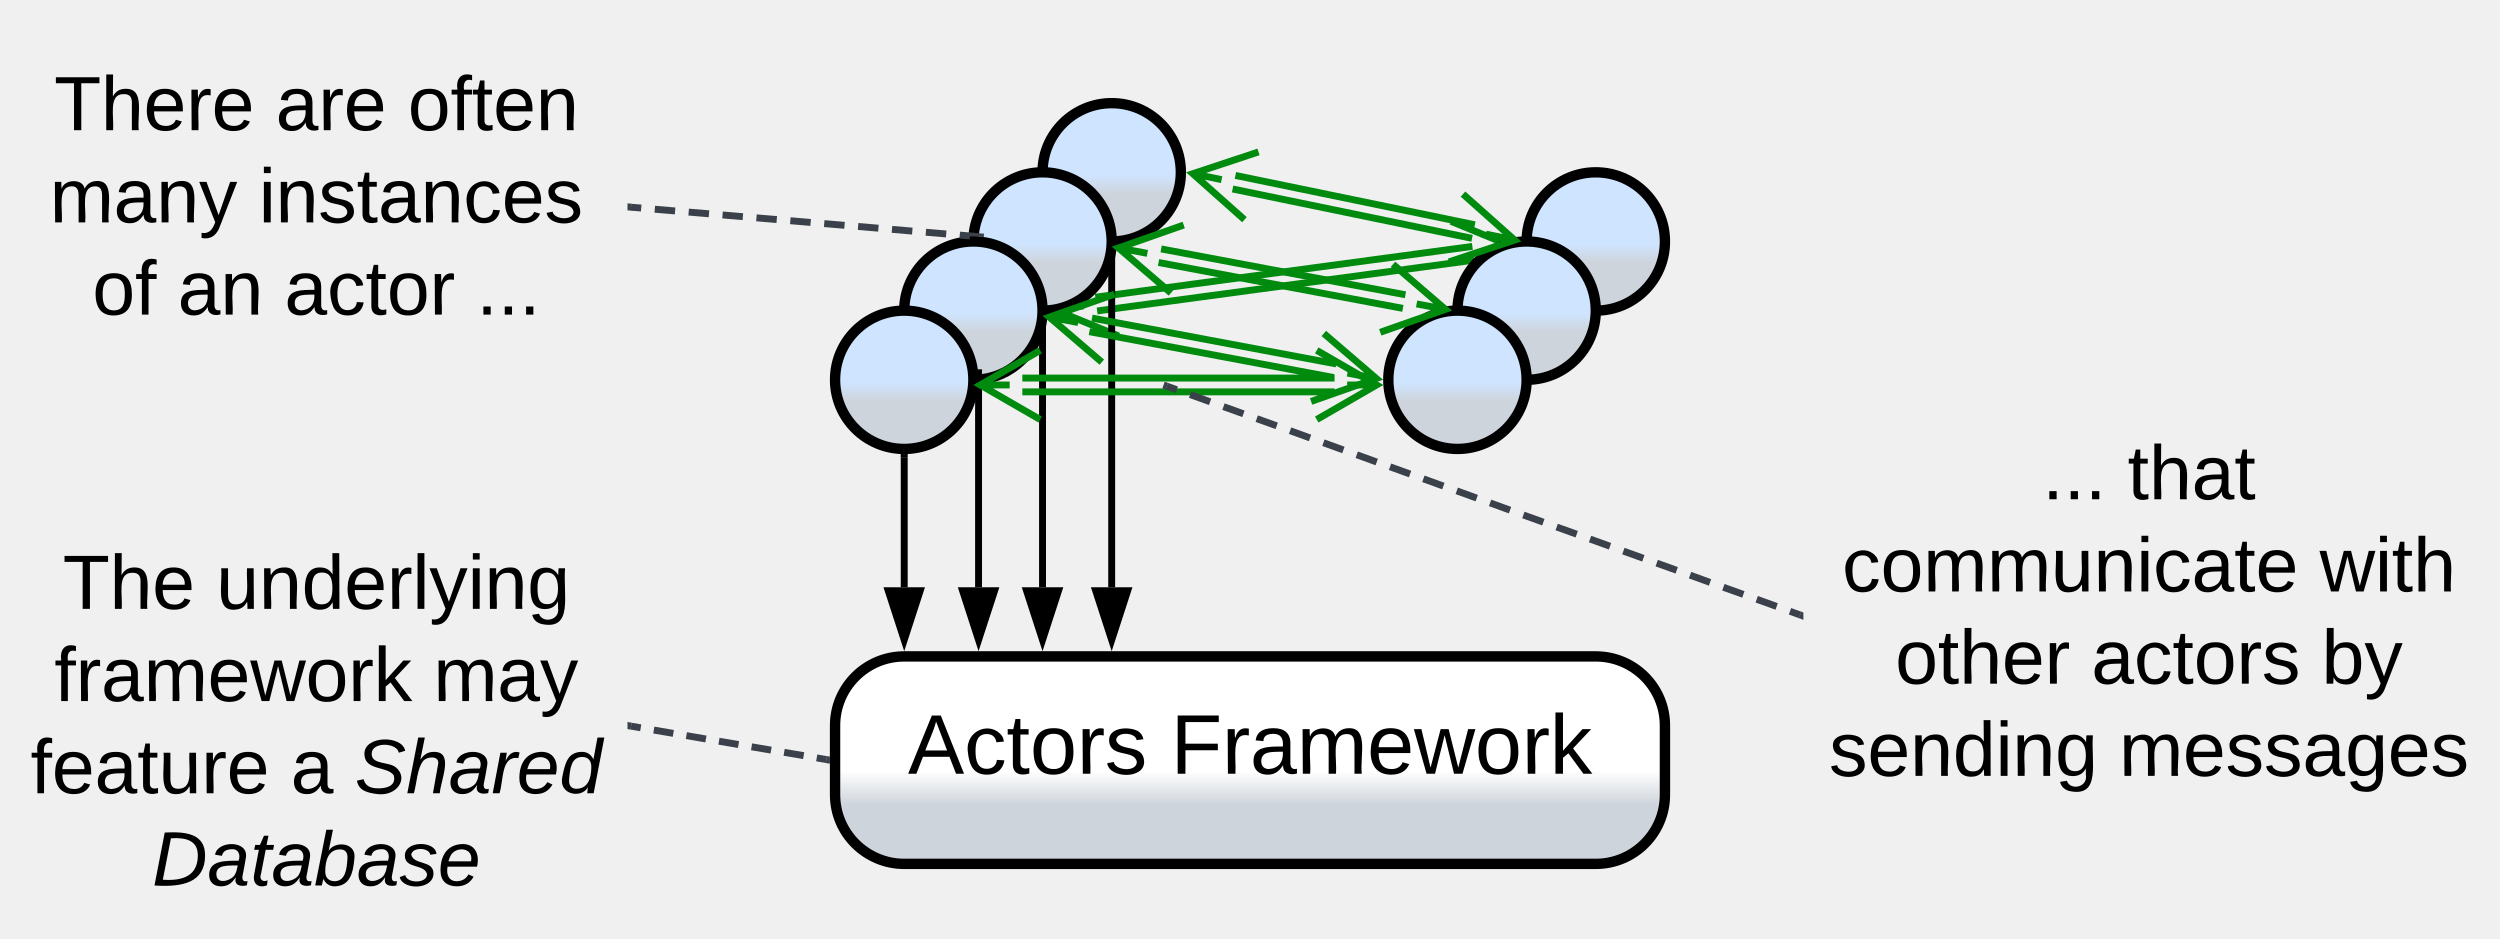
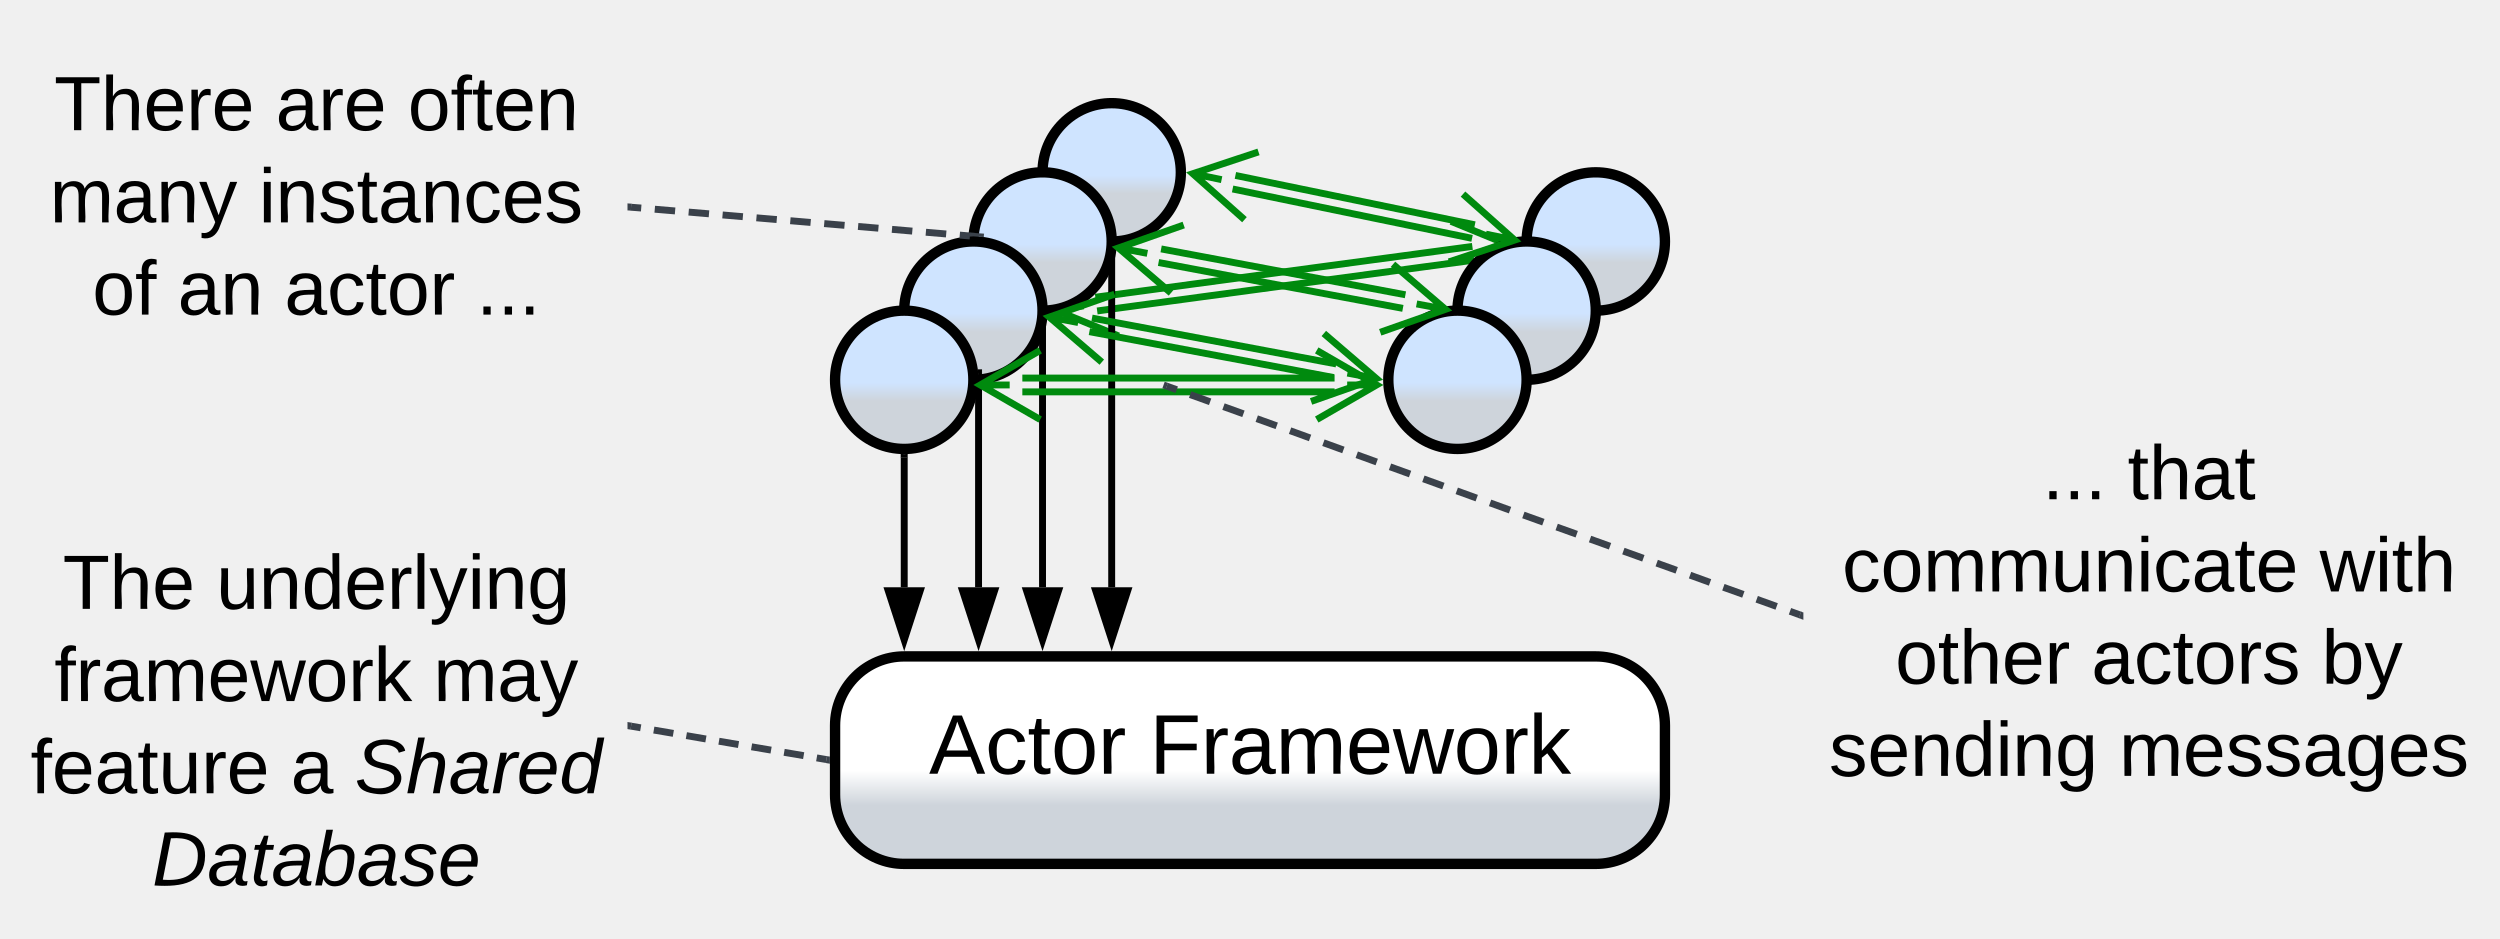
<svg xmlns="http://www.w3.org/2000/svg" xmlns:ns1="lucid" xmlns:xlink="http://www.w3.org/1999/xlink" width="723" height="271.33">
  <g transform="translate(-198.5 -690.1667)" ns1:page-tab-id="0_0">
    <path d="M515.27 776.13l109.04-14.7M515.8 780.1l109.05-14.72M522 787.33l-18.5-7.6 15.82-12.22m-15.83 12.23l8.4-1.13M618.13 754.18l18.5 7.6L620.8 774m15.83-12.23l-8.42 1.14" stroke="#008a0e" stroke-width="2" fill="none" />
    <path d="M640 760a20 20 0 0 1 20-20 20 20 0 0 1 20 20 20 20 0 0 1-20 20 20 20 0 0 1-20-20z" stroke="#000" stroke-width="3" fill="url(#a)" />
    <path d="M620 780a20 20 0 0 1 20-20 20 20 0 0 1 20 20 20 20 0 0 1-20 20 20 20 0 0 1-20-20z" stroke="#000" stroke-width="3" fill="url(#b)" />
    <path d="M500 740a20 20 0 0 1 20-20 20 20 0 0 1 20 20 20 20 0 0 1-20 20 20 20 0 0 1-20-20z" stroke="#000" stroke-width="3" fill="url(#c)" />
    <path d="M480 760a20 20 0 0 1 20-20 20 20 0 0 1 20 20 20 20 0 0 1-20 20 20 20 0 0 1-20-20z" stroke="#000" stroke-width="3" fill="url(#d)" />
    <path d="M460 780a20 20 0 0 1 20-20 20 20 0 0 1 20 20 20 20 0 0 1-20 20 20 20 0 0 1-20-20z" stroke="#000" stroke-width="3" fill="url(#e)" />
    <path d="M440 900a20 20 0 0 1 20-20h200a20 20 0 0 1 20 20v20a20 20 0 0 1-20 20H460a20 20 0 0 1-20-20z" stroke="#000" stroke-width="3" fill="url(#f)" />
-     <use xlink:href="#g" transform="matrix(1,0,0,1,445,885) translate(16.0679 28.93056)" />
-     <use xlink:href="#h" transform="matrix(1,0,0,1,445,885) translate(92.04938 28.93056)" />
+     <use xlink:href="#g" transform="matrix(1,0,0,1,445,885) translate(22.17901 28.93056)" />
+     <use xlink:href="#h" transform="matrix(1,0,0,1,445,885) translate(85.93827 28.93056)" />
    <path d="M555.78 740.9l69.25 14.28M554.97 744.82l69.25 14.28M558.4 753.7l-14.94-13.3 19-6.3m-19 6.3l8.33 1.72M621.6 746.3l14.94 13.3-19 6.3m19-6.3l-8.33-1.72" stroke="#008a0e" stroke-width="2" fill="none" />
    <path d="M440 800a20 20 0 0 1 20-20 20 20 0 0 1 20 20 20 20 0 0 1-20 20 20 20 0 0 1-20-20z" stroke="#000" stroke-width="3" fill="url(#i)" />
    <path d="M460 860v-37.5" stroke="#000" stroke-width="2" fill="none" />
    <path d="M460 875.26L455.37 861h9.26z" stroke="#000" stroke-width="2" />
    <path d="M460.98 822.53h-1.96v-1.1l.98.08.98-.07z" stroke="#000" stroke-width=".05" />
    <path d="M200 697.67a6 6 0 0 1 6-6h168a6 6 0 0 1 6 6v104.66a6 6 0 0 1-6 6H206a6 6 0 0 1-6-6z" stroke="#000" stroke-opacity="0" stroke-width="3" fill="#fff" fill-opacity="0" />
    <use xlink:href="#j" transform="matrix(1,0,0,1,205,696.6667) translate(9.166667 31.15278)" />
    <use xlink:href="#k" transform="matrix(1,0,0,1,205,696.6667) translate(73.24074 31.15278)" />
    <use xlink:href="#l" transform="matrix(1,0,0,1,205,696.6667) translate(111.4506 31.15278)" />
    <use xlink:href="#m" transform="matrix(1,0,0,1,205,696.6667) translate(7.901235 57.81944)" />
    <use xlink:href="#n" transform="matrix(1,0,0,1,205,696.6667) translate(68.33333 57.81944)" />
    <use xlink:href="#o" transform="matrix(1,0,0,1,205,696.6667) translate(20.21605 84.48611)" />
    <use xlink:href="#p" transform="matrix(1,0,0,1,205,696.6667) translate(44.90741 84.48611)" />
    <use xlink:href="#q" transform="matrix(1,0,0,1,205,696.6667) translate(75.7716 84.48611)" />
    <use xlink:href="#r" transform="matrix(1,0,0,1,205,696.6667) translate(131.2654 84.48611)" />
    <path d="M481.5 860v-59" stroke="#000" stroke-width="2" fill="none" />
    <path d="M481.5 875.26L476.87 861h9.27z" stroke="#000" stroke-width="2" />
    <path d="M482.48 797v4.03h-1.06l.08-1.03-.23-3z" stroke="#000" stroke-width=".05" />
    <path d="M500 860v-77.5" stroke="#000" stroke-width="2" fill="none" />
    <path d="M500 875.26L495.37 861h9.26z" stroke="#000" stroke-width="2" />
    <path d="M500 781.5l.98-.07v1.1h-1.96v-1.1z" stroke="#000" stroke-width=".05" />
    <path d="M520 860v-97.5" stroke="#000" stroke-width="2" fill="none" />
    <path d="M520 875.26L515.37 861h9.26z" stroke="#000" stroke-width="2" />
    <path d="M520 761.5l.98-.07v1.1H519v-1.1z" stroke="#000" stroke-width=".05" />
    <path d="M600 800a20 20 0 0 1 20-20 20 20 0 0 1 20 20 20 20 0 0 1-20 20 20 20 0 0 1-20-20z" stroke="#000" stroke-width="3" fill="url(#s)" />
    <path d="M514.3 782.15l70.65 13.27M513.55 786.08l70.66 13.27M517.14 794.9l-15.17-13.03 18.86-6.63m-18.86 6.63l8.35 1.57M581.35 786.6l15.18 13.03-18.87 6.63m18.87-6.63l-8.35-1.57M494.16 799.5h90.3M494.16 803.5h90.3M499.32 811.5l-17.32-10 17.32-10m-17.32 10h8.5" stroke="#008a0e" stroke-width="2" fill="none" />
    <path d="M579.3 791.5l17.3 10-17.3 10m17.3-10h-8.5M534.3 762.15l70.65 13.27M533.55 766.08l70.66 13.27M537.14 774.9l-15.17-13.03 18.86-6.63m-18.86 6.63l8.35 1.57M601.35 766.6l15.18 13.03-18.87 6.63m18.87-6.63l-8.35-1.57" stroke="#008a0e" stroke-width="2" fill="none" />
    <path d="M200 846a6 6 0 0 1 6-6h168a6 6 0 0 1 6 6v108a6 6 0 0 1-6 6H206a6 6 0 0 1-6-6z" stroke="#000" stroke-opacity="0" stroke-width="3" fill="#fff" fill-opacity="0" />
    <use xlink:href="#t" transform="matrix(1,0,0,1,205,845) translate(11.66667 21.24653)" />
    <use xlink:href="#u" transform="matrix(1,0,0,1,205,845) translate(56.04938 21.24653)" />
    <use xlink:href="#v" transform="matrix(1,0,0,1,205,845) translate(9.228395 47.91319)" />
    <use xlink:href="#w" transform="matrix(1,0,0,1,205,845) translate(118.858 47.91319)" />
    <use xlink:href="#x" transform="matrix(1,0,0,1,205,845) translate(2.345679 74.57986)" />
    <use xlink:href="#y" transform="matrix(1,0,0,1,205,845) translate(77.59259 74.57986)" />
    <use xlink:href="#z" transform="matrix(1,0,0,1,205,845) translate(96.11111 74.57986)" />
    <use xlink:href="#A" transform="matrix(1,0,0,1,205,845) translate(37.5 101.2465)" />
    <path d="M720 814.33a6 6 0 0 1 6-6h188a6 6 0 0 1 6 6v108a6 6 0 0 1-6 6H726a6 6 0 0 1-6-6z" stroke="#000" stroke-opacity="0" stroke-width="3" fill="#fff" fill-opacity="0" />
    <g>
      <use xlink:href="#B" transform="matrix(1,0,0,1,725,813.3333) translate(64.1358 21.21528)" />
      <use xlink:href="#C" transform="matrix(1,0,0,1,725,813.3333) translate(88.82716 21.21528)" />
      <use xlink:href="#D" transform="matrix(1,0,0,1,725,813.3333) translate(6.265432 47.88194)" />
      <use xlink:href="#E" transform="matrix(1,0,0,1,725,813.3333) translate(144.3519 47.88194)" />
      <use xlink:href="#F" transform="matrix(1,0,0,1,725,813.3333) translate(21.60494 74.54861)" />
      <use xlink:href="#G" transform="matrix(1,0,0,1,725,813.3333) translate(78.33333 74.54861)" />
      <use xlink:href="#H" transform="matrix(1,0,0,1,725,813.3333) translate(144.9383 74.54861)" />
      <use xlink:href="#I" transform="matrix(1,0,0,1,725,813.3333) translate(2.469136 101.2153)" />
      <use xlink:href="#J" transform="matrix(1,0,0,1,725,813.3333) translate(86.35802 101.2153)" />
    </g>
    <path d="M381 750.1l2.94.23m3.92.34l5.88.5m3.92.33l5.88.5m3.92.33l5.88.5m3.92.33l5.88.5m3.92.34l5.88.5m3.92.33l5.88.5m3.92.33l5.88.5m3.92.34l5.88.5m3.92.33l5.88.5m3.92.33l2.94.25" stroke="#3a414a" stroke-width="2" fill="none" />
    <path d="M381.1 749.1l-.16 1.96-.94-.08v-1.96zM483.07 757.78l-.08.95-3-.24-1.04.08.1-1.14z" stroke="#3a414a" stroke-width=".05" fill="#3a414a" />
    <path d="M381 900.17l2.8.48m3.78.65l5.65.96m3.77.65l5.65.97m3.77.65l5.66.96m3.77.65l5.65.96m3.77.64l5.65.96m3.77.65l2.8.48" stroke="#3a414a" stroke-width="2" fill="none" />
    <path d="M381.18 899.2l-.33 1.93-.85-.14v-2zM438.5 909v2l-1.18-.2.33-1.93z" stroke="#3a414a" stroke-width=".05" fill="#3a414a" />
    <path d="M719.06 868l-2.9-1.05m-3.85-1.4l-5.77-2.08m-3.86-1.4L696.9 860m-3.86-1.4l-5.78-2.1m-3.86-1.4l-5.78-2.08m-3.86-1.4l-5.78-2.08m-3.86-1.4l-5.78-2.08m-3.85-1.4l-5.8-2.08m-3.85-1.4l-5.78-2.08m-3.86-1.4l-5.77-2.1m-3.86-1.38l-5.78-2.1m-3.87-1.38l-5.78-2.1m-3.85-1.38l-5.8-2.1m-3.84-1.38l-5.78-2.1m-3.86-1.38l-5.78-2.1m-3.86-1.38l-5.78-2.1m-3.86-1.4l-5.78-2.08m-3.85-1.4l-5.77-2.08m-3.86-1.4l-5.78-2.08m-3.87-1.4l-2.9-1.04" stroke="#3a414a" stroke-width="2" fill="none" />
    <path d="M720 867.3v2.07l-1.3-.47.67-1.83z" stroke="#3a414a" stroke-width=".05" fill="#3a414a" />
    <path d="M535.97 801.85l-.97-.35" stroke="#3a414a" stroke-width="2" fill="none" />
    <defs>
      <linearGradient gradientUnits="userSpaceOnUse" id="a" x1="640" y1="740" x2="640" y2="780">
        <stop offset="52.14%" stop-color="#cfe4ff" />
        <stop offset="65.36%" stop-color="#ced4db" />
      </linearGradient>
      <linearGradient gradientUnits="userSpaceOnUse" id="b" x1="620" y1="760" x2="620" y2="800">
        <stop offset="52.14%" stop-color="#cfe4ff" />
        <stop offset="65.36%" stop-color="#ced4db" />
      </linearGradient>
      <linearGradient gradientUnits="userSpaceOnUse" id="c" x1="500" y1="720" x2="500" y2="760">
        <stop offset="52.14%" stop-color="#cfe4ff" />
        <stop offset="65.36%" stop-color="#ced4db" />
      </linearGradient>
      <linearGradient gradientUnits="userSpaceOnUse" id="d" x1="480" y1="740" x2="480" y2="780">
        <stop offset="52.14%" stop-color="#cfe4ff" />
        <stop offset="65.36%" stop-color="#ced4db" />
      </linearGradient>
      <linearGradient gradientUnits="userSpaceOnUse" id="e" x1="460" y1="760" x2="460" y2="800">
        <stop offset="52.14%" stop-color="#cfe4ff" />
        <stop offset="65.36%" stop-color="#ced4db" />
      </linearGradient>
      <linearGradient gradientUnits="userSpaceOnUse" id="f" x1="440" y1="880" x2="440" y2="940">
        <stop offset="55.07%" stop-color="#fff" />
        <stop offset="71.74%" stop-color="#ced4db" />
      </linearGradient>
      <path d="M205 0l-28-72H64L36 0H1l101-248h38L239 0h-34zm-38-99l-47-123c-12 45-31 82-46 123h93" id="K" />
      <path d="M96-169c-40 0-48 33-48 73s9 75 48 75c24 0 41-14 43-38l32 2c-6 37-31 61-74 61-59 0-76-41-82-99-10-93 101-131 147-64 4 7 5 14 7 22l-32 3c-4-21-16-35-41-35" id="L" />
      <path d="M59-47c-2 24 18 29 38 22v24C64 9 27 4 27-40v-127H5v-23h24l9-43h21v43h35v23H59v120" id="M" />
      <path d="M100-194c62-1 85 37 85 99 1 63-27 99-86 99S16-35 15-95c0-66 28-99 85-99zM99-20c44 1 53-31 53-75 0-43-8-75-51-75s-53 32-53 75 10 74 51 75" id="N" />
      <path d="M114-163C36-179 61-72 57 0H25l-1-190h30c1 12-1 29 2 39 6-27 23-49 58-41v29" id="O" />
-       <path d="M135-143c-3-34-86-38-87 0 15 53 115 12 119 90S17 21 10-45l28-5c4 36 97 45 98 0-10-56-113-15-118-90-4-57 82-63 122-42 12 7 21 19 24 35" id="P" />
      <g id="g">
        <use transform="matrix(0.06790123,0,0,0.06790123,0,0)" xlink:href="#K" />
        <use transform="matrix(0.06790123,0,0,0.06790123,16.2963,0)" xlink:href="#L" />
        <use transform="matrix(0.06790123,0,0,0.06790123,28.51852,0)" xlink:href="#M" />
        <use transform="matrix(0.06790123,0,0,0.06790123,35.30864,0)" xlink:href="#N" />
        <use transform="matrix(0.06790123,0,0,0.06790123,48.88889,0)" xlink:href="#O" />
-         <use transform="matrix(0.06790123,0,0,0.06790123,56.96914,0)" xlink:href="#P" />
-       </g>
-       <path d="M63-220v92h138v28H63V0H30v-248h175v28H63" id="Q" />
-       <path d="M141-36C126-15 110 5 73 4 37 3 15-17 15-53c-1-64 63-63 125-63 3-35-9-54-41-54-24 1-41 7-42 31l-33-3c5-37 33-52 76-52 45 0 72 20 72 64v82c-1 20 7 32 28 27v20c-31 9-61-2-59-35zM48-53c0 20 12 33 32 33 41-3 63-29 60-74-43 2-92-5-92 41" id="R" />
-       <path d="M210-169c-67 3-38 105-44 169h-31v-121c0-29-5-50-35-48C34-165 62-65 56 0H25l-1-190h30c1 10-1 24 2 32 10-44 99-50 107 0 11-21 27-35 58-36 85-2 47 119 55 194h-31v-121c0-29-5-49-35-48" id="S" />
-       <path d="M100-194c63 0 86 42 84 106H49c0 40 14 67 53 68 26 1 43-12 49-29l28 8c-11 28-37 45-77 45C44 4 14-33 15-96c1-61 26-98 85-98zm52 81c6-60-76-77-97-28-3 7-6 17-6 28h103" id="T" />
-       <path d="M206 0h-36l-40-164L89 0H53L-1-190h32L70-26l43-164h34l41 164 42-164h31" id="U" />
-       <path d="M143 0L79-87 56-68V0H24v-261h32v163l83-92h37l-77 82L181 0h-38" id="V" />
+       </g>
+       <path d="M63-220v92h138v28H63V0H30v-248h175v28H63" id="P" />
+       <path d="M141-36C126-15 110 5 73 4 37 3 15-17 15-53c-1-64 63-63 125-63 3-35-9-54-41-54-24 1-41 7-42 31l-33-3c5-37 33-52 76-52 45 0 72 20 72 64v82c-1 20 7 32 28 27v20c-31 9-61-2-59-35zM48-53c0 20 12 33 32 33 41-3 63-29 60-74-43 2-92-5-92 41" id="Q" />
+       <path d="M210-169c-67 3-38 105-44 169h-31v-121c0-29-5-50-35-48C34-165 62-65 56 0H25l-1-190h30c1 10-1 24 2 32 10-44 99-50 107 0 11-21 27-35 58-36 85-2 47 119 55 194h-31v-121c0-29-5-49-35-48" id="R" />
+       <path d="M100-194c63 0 86 42 84 106H49c0 40 14 67 53 68 26 1 43-12 49-29l28 8c-11 28-37 45-77 45C44 4 14-33 15-96c1-61 26-98 85-98zm52 81c6-60-76-77-97-28-3 7-6 17-6 28h103" id="S" />
+       <path d="M206 0h-36l-40-164L89 0H53L-1-190h32L70-26l43-164h34l41 164 42-164h31" id="T" />
+       <path d="M143 0L79-87 56-68V0H24v-261h32v163l83-92h37l-77 82L181 0h-38" id="U" />
      <g id="h">
-         <use transform="matrix(0.06790123,0,0,0.06790123,0,0)" xlink:href="#Q" />
+         <use transform="matrix(0.06790123,0,0,0.06790123,0,0)" xlink:href="#P" />
        <use transform="matrix(0.06790123,0,0,0.06790123,14.87037,0)" xlink:href="#O" />
-         <use transform="matrix(0.06790123,0,0,0.06790123,22.95062,0)" xlink:href="#R" />
-         <use transform="matrix(0.06790123,0,0,0.06790123,36.53086,0)" xlink:href="#S" />
-         <use transform="matrix(0.06790123,0,0,0.06790123,56.83333,0)" xlink:href="#T" />
-         <use transform="matrix(0.06790123,0,0,0.06790123,70.41358,0)" xlink:href="#U" />
+         <use transform="matrix(0.06790123,0,0,0.06790123,22.95062,0)" xlink:href="#Q" />
+         <use transform="matrix(0.06790123,0,0,0.06790123,36.53086,0)" xlink:href="#R" />
+         <use transform="matrix(0.06790123,0,0,0.06790123,56.83333,0)" xlink:href="#S" />
+         <use transform="matrix(0.06790123,0,0,0.06790123,70.41358,0)" xlink:href="#T" />
        <use transform="matrix(0.06790123,0,0,0.06790123,88,0)" xlink:href="#N" />
        <use transform="matrix(0.06790123,0,0,0.06790123,101.5802,0)" xlink:href="#O" />
-         <use transform="matrix(0.06790123,0,0,0.06790123,109.6605,0)" xlink:href="#V" />
+         <use transform="matrix(0.06790123,0,0,0.06790123,109.6605,0)" xlink:href="#U" />
      </g>
      <linearGradient gradientUnits="userSpaceOnUse" id="i" x1="440" y1="780" x2="440" y2="820">
        <stop offset="52.14%" stop-color="#cfe4ff" />
        <stop offset="65.36%" stop-color="#ced4db" />
      </linearGradient>
-       <path d="M127-220V0H93v-220H8v-28h204v28h-85" id="W" />
-       <path d="M106-169C34-169 62-67 57 0H25v-261h32l-1 103c12-21 28-36 61-36 89 0 53 116 60 194h-32v-121c2-32-8-49-39-48" id="X" />
+       <path d="M127-220V0H93v-220H8v-28h204v28h-85" id="V" />
+       <path d="M106-169C34-169 62-67 57 0H25v-261h32l-1 103c12-21 28-36 61-36 89 0 53 116 60 194h-32v-121c2-32-8-49-39-48" id="W" />
      <g id="j">
-         <use transform="matrix(0.0617284,0,0,0.0617284,0,0)" xlink:href="#W" />
-         <use transform="matrix(0.0617284,0,0,0.0617284,13.51852,0)" xlink:href="#X" />
-         <use transform="matrix(0.0617284,0,0,0.0617284,25.8642,0)" xlink:href="#T" />
+         <use transform="matrix(0.0617284,0,0,0.0617284,0,0)" xlink:href="#V" />
+         <use transform="matrix(0.0617284,0,0,0.0617284,13.51852,0)" xlink:href="#W" />
+         <use transform="matrix(0.0617284,0,0,0.0617284,25.8642,0)" xlink:href="#S" />
        <use transform="matrix(0.0617284,0,0,0.0617284,38.20988,0)" xlink:href="#O" />
-         <use transform="matrix(0.0617284,0,0,0.0617284,45.55556,0)" xlink:href="#T" />
+         <use transform="matrix(0.0617284,0,0,0.0617284,45.55556,0)" xlink:href="#S" />
      </g>
      <g id="k">
-         <use transform="matrix(0.0617284,0,0,0.0617284,0,0)" xlink:href="#R" />
+         <use transform="matrix(0.0617284,0,0,0.0617284,0,0)" xlink:href="#Q" />
        <use transform="matrix(0.0617284,0,0,0.0617284,12.34568,0)" xlink:href="#O" />
-         <use transform="matrix(0.0617284,0,0,0.0617284,19.69136,0)" xlink:href="#T" />
-       </g>
-       <path d="M101-234c-31-9-42 10-38 44h38v23H63V0H32v-167H5v-23h27c-7-52 17-82 69-68v24" id="Y" />
-       <path d="M117-194c89-4 53 116 60 194h-32v-121c0-31-8-49-39-48C34-167 62-67 57 0H25l-1-190h30c1 10-1 24 2 32 11-22 29-35 61-36" id="Z" />
+         <use transform="matrix(0.0617284,0,0,0.0617284,19.69136,0)" xlink:href="#S" />
+       </g>
+       <path d="M101-234c-31-9-42 10-38 44h38v23H63V0H32v-167H5v-23h27c-7-52 17-82 69-68v24" id="X" />
+       <path d="M117-194c89-4 53 116 60 194h-32v-121c0-31-8-49-39-48C34-167 62-67 57 0H25l-1-190h30c1 10-1 24 2 32 11-22 29-35 61-36" id="Y" />
      <g id="l">
        <use transform="matrix(0.0617284,0,0,0.0617284,0,0)" xlink:href="#N" />
-         <use transform="matrix(0.0617284,0,0,0.0617284,12.34568,0)" xlink:href="#Y" />
+         <use transform="matrix(0.0617284,0,0,0.0617284,12.34568,0)" xlink:href="#X" />
        <use transform="matrix(0.0617284,0,0,0.0617284,18.51852,0)" xlink:href="#M" />
-         <use transform="matrix(0.0617284,0,0,0.0617284,24.69136,0)" xlink:href="#T" />
-         <use transform="matrix(0.0617284,0,0,0.0617284,37.03704,0)" xlink:href="#Z" />
-       </g>
-       <path d="M179-190L93 31C79 59 56 82 12 73V49c39 6 53-20 64-50L1-190h34L92-34l54-156h33" id="aa" />
+         <use transform="matrix(0.0617284,0,0,0.0617284,24.69136,0)" xlink:href="#S" />
+         <use transform="matrix(0.0617284,0,0,0.0617284,37.03704,0)" xlink:href="#Y" />
+       </g>
+       <path d="M179-190L93 31C79 59 56 82 12 73V49c39 6 53-20 64-50L1-190h34L92-34l54-156h33" id="Z" />
      <g id="m">
-         <use transform="matrix(0.0617284,0,0,0.0617284,0,0)" xlink:href="#S" />
-         <use transform="matrix(0.0617284,0,0,0.0617284,18.45679,0)" xlink:href="#R" />
-         <use transform="matrix(0.0617284,0,0,0.0617284,30.80247,0)" xlink:href="#Z" />
-         <use transform="matrix(0.0617284,0,0,0.0617284,43.14815,0)" xlink:href="#aa" />
-       </g>
-       <path d="M24-231v-30h32v30H24zM24 0v-190h32V0H24" id="ab" />
+         <use transform="matrix(0.0617284,0,0,0.0617284,0,0)" xlink:href="#R" />
+         <use transform="matrix(0.0617284,0,0,0.0617284,18.45679,0)" xlink:href="#Q" />
+         <use transform="matrix(0.0617284,0,0,0.0617284,30.80247,0)" xlink:href="#Y" />
+         <use transform="matrix(0.0617284,0,0,0.0617284,43.14815,0)" xlink:href="#Z" />
+       </g>
+       <path d="M24-231v-30h32v30H24zM24 0v-190h32V0H24" id="aa" />
+       <path d="M135-143c-3-34-86-38-87 0 15 53 115 12 119 90S17 21 10-45l28-5c4 36 97 45 98 0-10-56-113-15-118-90-4-57 82-63 122-42 12 7 21 19 24 35" id="ab" />
      <g id="n">
-         <use transform="matrix(0.0617284,0,0,0.0617284,0,0)" xlink:href="#ab" />
-         <use transform="matrix(0.0617284,0,0,0.0617284,4.876543,0)" xlink:href="#Z" />
-         <use transform="matrix(0.0617284,0,0,0.0617284,17.22222,0)" xlink:href="#P" />
+         <use transform="matrix(0.0617284,0,0,0.0617284,0,0)" xlink:href="#aa" />
+         <use transform="matrix(0.0617284,0,0,0.0617284,4.876543,0)" xlink:href="#Y" />
+         <use transform="matrix(0.0617284,0,0,0.0617284,17.22222,0)" xlink:href="#ab" />
        <use transform="matrix(0.0617284,0,0,0.0617284,28.33333,0)" xlink:href="#M" />
-         <use transform="matrix(0.0617284,0,0,0.0617284,34.50617,0)" xlink:href="#R" />
-         <use transform="matrix(0.0617284,0,0,0.0617284,46.85185,0)" xlink:href="#Z" />
+         <use transform="matrix(0.0617284,0,0,0.0617284,34.50617,0)" xlink:href="#Q" />
+         <use transform="matrix(0.0617284,0,0,0.0617284,46.85185,0)" xlink:href="#Y" />
        <use transform="matrix(0.0617284,0,0,0.0617284,59.19753,0)" xlink:href="#L" />
-         <use transform="matrix(0.0617284,0,0,0.0617284,70.30864,0)" xlink:href="#T" />
-         <use transform="matrix(0.0617284,0,0,0.0617284,82.65432,0)" xlink:href="#P" />
+         <use transform="matrix(0.0617284,0,0,0.0617284,70.30864,0)" xlink:href="#S" />
+         <use transform="matrix(0.0617284,0,0,0.0617284,82.65432,0)" xlink:href="#ab" />
      </g>
      <g id="o">
        <use transform="matrix(0.0617284,0,0,0.0617284,0,0)" xlink:href="#N" />
+         <use transform="matrix(0.0617284,0,0,0.0617284,12.34568,0)" xlink:href="#X" />
+       </g>
+       <g id="p">
+         <use transform="matrix(0.0617284,0,0,0.0617284,0,0)" xlink:href="#Q" />
        <use transform="matrix(0.0617284,0,0,0.0617284,12.34568,0)" xlink:href="#Y" />
      </g>
-       <g id="p">
-         <use transform="matrix(0.0617284,0,0,0.0617284,0,0)" xlink:href="#R" />
-         <use transform="matrix(0.0617284,0,0,0.0617284,12.34568,0)" xlink:href="#Z" />
-       </g>
      <g id="q">
-         <use transform="matrix(0.0617284,0,0,0.0617284,0,0)" xlink:href="#R" />
+         <use transform="matrix(0.0617284,0,0,0.0617284,0,0)" xlink:href="#Q" />
        <use transform="matrix(0.0617284,0,0,0.0617284,12.34568,0)" xlink:href="#L" />
        <use transform="matrix(0.0617284,0,0,0.0617284,23.45679,0)" xlink:href="#M" />
        <use transform="matrix(0.0617284,0,0,0.0617284,29.62963,0)" xlink:href="#N" />
        <use transform="matrix(0.0617284,0,0,0.0617284,41.97531,0)" xlink:href="#O" />
      </g>
      <path d="M33 0v-38h34V0H33" id="ac" />
      <g id="r">
        <use transform="matrix(0.0617284,0,0,0.0617284,0,0)" xlink:href="#ac" />
        <use transform="matrix(0.0617284,0,0,0.0617284,6.17284,0)" xlink:href="#ac" />
        <use transform="matrix(0.0617284,0,0,0.0617284,12.34568,0)" xlink:href="#ac" />
      </g>
      <linearGradient gradientUnits="userSpaceOnUse" id="s" x1="600" y1="780" x2="600" y2="820">
        <stop offset="52.14%" stop-color="#cfe4ff" />
        <stop offset="65.36%" stop-color="#ced4db" />
      </linearGradient>
      <g id="t">
-         <use transform="matrix(0.0617284,0,0,0.0617284,0,0)" xlink:href="#W" />
-         <use transform="matrix(0.0617284,0,0,0.0617284,13.51852,0)" xlink:href="#X" />
-         <use transform="matrix(0.0617284,0,0,0.0617284,25.8642,0)" xlink:href="#T" />
+         <use transform="matrix(0.0617284,0,0,0.0617284,0,0)" xlink:href="#V" />
+         <use transform="matrix(0.0617284,0,0,0.0617284,13.51852,0)" xlink:href="#W" />
+         <use transform="matrix(0.0617284,0,0,0.0617284,25.8642,0)" xlink:href="#S" />
      </g>
      <path d="M84 4C-5 8 30-112 23-190h32v120c0 31 7 50 39 49 72-2 45-101 50-169h31l1 190h-30c-1-10 1-25-2-33-11 22-28 36-60 37" id="ad" />
      <path d="M85-194c31 0 48 13 60 33l-1-100h32l1 261h-30c-2-10 0-23-3-31C134-8 116 4 85 4 32 4 16-35 15-94c0-66 23-100 70-100zm9 24c-40 0-46 34-46 75 0 40 6 74 45 74 42 0 51-32 51-76 0-42-9-74-50-73" id="ae" />
      <path d="M24 0v-261h32V0H24" id="af" />
      <path d="M177-190C167-65 218 103 67 71c-23-6-38-20-44-43l32-5c15 47 100 32 89-28v-30C133-14 115 1 83 1 29 1 15-40 15-95c0-56 16-97 71-98 29-1 48 16 59 35 1-10 0-23 2-32h30zM94-22c36 0 50-32 50-73 0-42-14-75-50-75-39 0-46 34-46 75s6 73 46 73" id="ag" />
      <g id="u">
        <use transform="matrix(0.0617284,0,0,0.0617284,0,0)" xlink:href="#ad" />
-         <use transform="matrix(0.0617284,0,0,0.0617284,12.34568,0)" xlink:href="#Z" />
+         <use transform="matrix(0.0617284,0,0,0.0617284,12.34568,0)" xlink:href="#Y" />
        <use transform="matrix(0.0617284,0,0,0.0617284,24.69136,0)" xlink:href="#ae" />
-         <use transform="matrix(0.0617284,0,0,0.0617284,37.03704,0)" xlink:href="#T" />
+         <use transform="matrix(0.0617284,0,0,0.0617284,37.03704,0)" xlink:href="#S" />
        <use transform="matrix(0.0617284,0,0,0.0617284,49.38272,0)" xlink:href="#O" />
        <use transform="matrix(0.0617284,0,0,0.0617284,56.7284,0)" xlink:href="#af" />
-         <use transform="matrix(0.0617284,0,0,0.0617284,61.60494,0)" xlink:href="#aa" />
-         <use transform="matrix(0.0617284,0,0,0.0617284,72.71605,0)" xlink:href="#ab" />
-         <use transform="matrix(0.0617284,0,0,0.0617284,77.59259,0)" xlink:href="#Z" />
+         <use transform="matrix(0.0617284,0,0,0.0617284,61.60494,0)" xlink:href="#Z" />
+         <use transform="matrix(0.0617284,0,0,0.0617284,72.71605,0)" xlink:href="#aa" />
+         <use transform="matrix(0.0617284,0,0,0.0617284,77.59259,0)" xlink:href="#Y" />
        <use transform="matrix(0.0617284,0,0,0.0617284,89.93827,0)" xlink:href="#ag" />
      </g>
      <g id="v">
-         <use transform="matrix(0.0617284,0,0,0.0617284,0,0)" xlink:href="#Y" />
+         <use transform="matrix(0.0617284,0,0,0.0617284,0,0)" xlink:href="#X" />
        <use transform="matrix(0.0617284,0,0,0.0617284,6.17284,0)" xlink:href="#O" />
-         <use transform="matrix(0.0617284,0,0,0.0617284,13.51852,0)" xlink:href="#R" />
-         <use transform="matrix(0.0617284,0,0,0.0617284,25.8642,0)" xlink:href="#S" />
-         <use transform="matrix(0.0617284,0,0,0.0617284,44.32099,0)" xlink:href="#T" />
-         <use transform="matrix(0.0617284,0,0,0.0617284,56.66667,0)" xlink:href="#U" />
+         <use transform="matrix(0.0617284,0,0,0.0617284,13.51852,0)" xlink:href="#Q" />
+         <use transform="matrix(0.0617284,0,0,0.0617284,25.8642,0)" xlink:href="#R" />
+         <use transform="matrix(0.0617284,0,0,0.0617284,44.32099,0)" xlink:href="#S" />
+         <use transform="matrix(0.0617284,0,0,0.0617284,56.66667,0)" xlink:href="#T" />
        <use transform="matrix(0.0617284,0,0,0.0617284,72.65432,0)" xlink:href="#N" />
        <use transform="matrix(0.0617284,0,0,0.0617284,85,0)" xlink:href="#O" />
-         <use transform="matrix(0.0617284,0,0,0.0617284,92.34568,0)" xlink:href="#V" />
+         <use transform="matrix(0.0617284,0,0,0.0617284,92.34568,0)" xlink:href="#U" />
      </g>
      <g id="w">
-         <use transform="matrix(0.0617284,0,0,0.0617284,0,0)" xlink:href="#S" />
-         <use transform="matrix(0.0617284,0,0,0.0617284,18.45679,0)" xlink:href="#R" />
-         <use transform="matrix(0.0617284,0,0,0.0617284,30.80247,0)" xlink:href="#aa" />
+         <use transform="matrix(0.0617284,0,0,0.0617284,0,0)" xlink:href="#R" />
+         <use transform="matrix(0.0617284,0,0,0.0617284,18.45679,0)" xlink:href="#Q" />
+         <use transform="matrix(0.0617284,0,0,0.0617284,30.80247,0)" xlink:href="#Z" />
      </g>
      <g id="x">
-         <use transform="matrix(0.0617284,0,0,0.0617284,0,0)" xlink:href="#Y" />
-         <use transform="matrix(0.0617284,0,0,0.0617284,6.17284,0)" xlink:href="#T" />
-         <use transform="matrix(0.0617284,0,0,0.0617284,18.51852,0)" xlink:href="#R" />
+         <use transform="matrix(0.0617284,0,0,0.0617284,0,0)" xlink:href="#X" />
+         <use transform="matrix(0.0617284,0,0,0.0617284,6.17284,0)" xlink:href="#S" />
+         <use transform="matrix(0.0617284,0,0,0.0617284,18.51852,0)" xlink:href="#Q" />
        <use transform="matrix(0.0617284,0,0,0.0617284,30.8642,0)" xlink:href="#M" />
        <use transform="matrix(0.0617284,0,0,0.0617284,37.03704,0)" xlink:href="#ad" />
        <use transform="matrix(0.0617284,0,0,0.0617284,49.38272,0)" xlink:href="#O" />
-         <use transform="matrix(0.0617284,0,0,0.0617284,56.7284,0)" xlink:href="#T" />
-       </g>
-       <use transform="matrix(0.0617284,0,0,0.0617284,0,0)" xlink:href="#R" id="y" />
+         <use transform="matrix(0.0617284,0,0,0.0617284,56.7284,0)" xlink:href="#S" />
+       </g>
+       <use transform="matrix(0.0617284,0,0,0.0617284,0,0)" xlink:href="#Q" id="y" />
      <path d="M194-120c59 52 2 134-86 124-53-6-90-18-98-63l31-7c8 30 29 43 70 43 46 0 84-17 71-62-32-43-135-20-137-98-3-89 178-90 191-16l-30 9c-8-48-127-53-127 5 0 53 81 35 115 65" id="ah" />
      <path d="M67-158c15-20 31-36 64-36 94 0 33 127 27 194h-32l25-140c3-38-53-32-70-12C52-117 51-51 37 0H6l51-261h31" id="ai" />
      <path d="M165-48c-4 18 1 34 23 27l-3 20c-29 8-62 0-52-35h-2C116-14 99 4 63 4 30 4 8-16 8-49c0-68 71-67 138-67 10-26 0-56-31-54-26 1-42 9-47 31l-32-5c8-67 160-71 144 15-5 28-9 54-15 81zM42-50c3 52 80 24 89-6 7-12 7-24 11-38-47 1-103-4-100 44" id="aj" />
      <path d="M66-151c12-25 30-51 66-40l-6 26C45-176 58-65 38 0H6l36-190h30" id="ak" />
      <path d="M111-194c62-3 86 47 72 106H45c-7 38 6 69 45 68 27-1 43-14 53-32l24 11C152-15 129 4 87 4 38 3 12-23 12-71c0-70 32-119 99-123zm44 81c14-66-71-72-95-28-4 8-8 17-11 28h106" id="al" />
      <path d="M133-28C103 26-5 8 13-77c13-62 24-115 90-117 29-1 46 15 56 35l19-102h32L160 0h-30zM45-64c-2 27 10 43 35 43 54-1 69-50 69-103 0-29-15-46-42-46-53-1-58 58-62 106" id="am" />
      <g id="z">
        <use transform="matrix(0.0617284,0,0,0.0617284,0,0)" xlink:href="#ah" />
        <use transform="matrix(0.0617284,0,0,0.0617284,14.81481,0)" xlink:href="#ai" />
        <use transform="matrix(0.0617284,0,0,0.0617284,27.16049,0)" xlink:href="#aj" />
        <use transform="matrix(0.0617284,0,0,0.0617284,39.50617,0)" xlink:href="#ak" />
        <use transform="matrix(0.0617284,0,0,0.0617284,46.85185,0)" xlink:href="#al" />
        <use transform="matrix(0.0617284,0,0,0.0617284,59.19753,0)" xlink:href="#am" />
      </g>
      <path d="M248-139C247-14 144 9 11 0l48-248c105-6 190 8 189 109zm-34 0c1-70-52-87-126-82L50-27c98 7 163-21 164-112" id="an" />
      <path d="M51-54c-9 22 5 41 31 30L79-1C43 14 10-4 19-52l22-115H19l5-23h22l19-43h21l-9 43h35l-4 23H73" id="ao" />
      <path d="M68-162c25-46 127-43 121 31C183-60 169 1 98 4 69 5 53-11 43-31L36 0H5l52-261h31zm88 36c2-27-9-43-34-43-55 0-70 51-70 103 0 29 15 45 43 46 52 0 58-58 61-106" id="ap" />
      <path d="M55-144c13 50 104 24 104 88C159 21 15 23 1-39l26-10c6 40 102 42 102-4-13-50-104-23-104-87 0-71 143-71 148-8l-29 4c-5-35-85-37-89 0" id="aq" />
      <g id="A">
        <use transform="matrix(0.0617284,0,0,0.0617284,0,0)" xlink:href="#an" />
        <use transform="matrix(0.0617284,0,0,0.0617284,15.98765,0)" xlink:href="#aj" />
        <use transform="matrix(0.0617284,0,0,0.0617284,28.33333,0)" xlink:href="#ao" />
        <use transform="matrix(0.0617284,0,0,0.0617284,34.50617,0)" xlink:href="#aj" />
        <use transform="matrix(0.0617284,0,0,0.0617284,46.85185,0)" xlink:href="#ap" />
        <use transform="matrix(0.0617284,0,0,0.0617284,59.19753,0)" xlink:href="#aj" />
        <use transform="matrix(0.0617284,0,0,0.0617284,71.54321,0)" xlink:href="#aq" />
        <use transform="matrix(0.0617284,0,0,0.0617284,82.65432,0)" xlink:href="#al" />
      </g>
      <g id="B">
        <use transform="matrix(0.0617284,0,0,0.0617284,0,0)" xlink:href="#ac" />
        <use transform="matrix(0.0617284,0,0,0.0617284,6.17284,0)" xlink:href="#ac" />
        <use transform="matrix(0.0617284,0,0,0.0617284,12.34568,0)" xlink:href="#ac" />
      </g>
      <g id="C">
        <use transform="matrix(0.0617284,0,0,0.0617284,0,0)" xlink:href="#M" />
-         <use transform="matrix(0.0617284,0,0,0.0617284,6.17284,0)" xlink:href="#X" />
-         <use transform="matrix(0.0617284,0,0,0.0617284,18.51852,0)" xlink:href="#R" />
+         <use transform="matrix(0.0617284,0,0,0.0617284,6.17284,0)" xlink:href="#W" />
+         <use transform="matrix(0.0617284,0,0,0.0617284,18.51852,0)" xlink:href="#Q" />
        <use transform="matrix(0.0617284,0,0,0.0617284,30.8642,0)" xlink:href="#M" />
      </g>
      <g id="D">
        <use transform="matrix(0.0617284,0,0,0.0617284,0,0)" xlink:href="#L" />
        <use transform="matrix(0.0617284,0,0,0.0617284,11.11111,0)" xlink:href="#N" />
-         <use transform="matrix(0.0617284,0,0,0.0617284,23.45679,0)" xlink:href="#S" />
-         <use transform="matrix(0.0617284,0,0,0.0617284,41.91358,0)" xlink:href="#S" />
+         <use transform="matrix(0.0617284,0,0,0.0617284,23.45679,0)" xlink:href="#R" />
+         <use transform="matrix(0.0617284,0,0,0.0617284,41.91358,0)" xlink:href="#R" />
        <use transform="matrix(0.0617284,0,0,0.0617284,60.37037,0)" xlink:href="#ad" />
-         <use transform="matrix(0.0617284,0,0,0.0617284,72.71605,0)" xlink:href="#Z" />
-         <use transform="matrix(0.0617284,0,0,0.0617284,85.06173,0)" xlink:href="#ab" />
+         <use transform="matrix(0.0617284,0,0,0.0617284,72.71605,0)" xlink:href="#Y" />
+         <use transform="matrix(0.0617284,0,0,0.0617284,85.06173,0)" xlink:href="#aa" />
        <use transform="matrix(0.0617284,0,0,0.0617284,89.93827,0)" xlink:href="#L" />
-         <use transform="matrix(0.0617284,0,0,0.0617284,101.0494,0)" xlink:href="#R" />
+         <use transform="matrix(0.0617284,0,0,0.0617284,101.0494,0)" xlink:href="#Q" />
        <use transform="matrix(0.0617284,0,0,0.0617284,113.3951,0)" xlink:href="#M" />
-         <use transform="matrix(0.0617284,0,0,0.0617284,119.5679,0)" xlink:href="#T" />
+         <use transform="matrix(0.0617284,0,0,0.0617284,119.5679,0)" xlink:href="#S" />
      </g>
      <g id="E">
-         <use transform="matrix(0.0617284,0,0,0.0617284,0,0)" xlink:href="#U" />
-         <use transform="matrix(0.0617284,0,0,0.0617284,15.98765,0)" xlink:href="#ab" />
+         <use transform="matrix(0.0617284,0,0,0.0617284,0,0)" xlink:href="#T" />
+         <use transform="matrix(0.0617284,0,0,0.0617284,15.98765,0)" xlink:href="#aa" />
        <use transform="matrix(0.0617284,0,0,0.0617284,20.8642,0)" xlink:href="#M" />
-         <use transform="matrix(0.0617284,0,0,0.0617284,27.03704,0)" xlink:href="#X" />
+         <use transform="matrix(0.0617284,0,0,0.0617284,27.03704,0)" xlink:href="#W" />
      </g>
      <g id="F">
        <use transform="matrix(0.0617284,0,0,0.0617284,0,0)" xlink:href="#N" />
        <use transform="matrix(0.0617284,0,0,0.0617284,12.34568,0)" xlink:href="#M" />
-         <use transform="matrix(0.0617284,0,0,0.0617284,18.51852,0)" xlink:href="#X" />
-         <use transform="matrix(0.0617284,0,0,0.0617284,30.8642,0)" xlink:href="#T" />
+         <use transform="matrix(0.0617284,0,0,0.0617284,18.51852,0)" xlink:href="#W" />
+         <use transform="matrix(0.0617284,0,0,0.0617284,30.8642,0)" xlink:href="#S" />
        <use transform="matrix(0.0617284,0,0,0.0617284,43.20988,0)" xlink:href="#O" />
      </g>
      <g id="G">
-         <use transform="matrix(0.0617284,0,0,0.0617284,0,0)" xlink:href="#R" />
+         <use transform="matrix(0.0617284,0,0,0.0617284,0,0)" xlink:href="#Q" />
        <use transform="matrix(0.0617284,0,0,0.0617284,12.34568,0)" xlink:href="#L" />
        <use transform="matrix(0.0617284,0,0,0.0617284,23.45679,0)" xlink:href="#M" />
        <use transform="matrix(0.0617284,0,0,0.0617284,29.62963,0)" xlink:href="#N" />
        <use transform="matrix(0.0617284,0,0,0.0617284,41.97531,0)" xlink:href="#O" />
-         <use transform="matrix(0.0617284,0,0,0.0617284,49.32099,0)" xlink:href="#P" />
+         <use transform="matrix(0.0617284,0,0,0.0617284,49.32099,0)" xlink:href="#ab" />
      </g>
      <path d="M115-194c53 0 69 39 70 98 0 66-23 100-70 100C84 3 66-7 56-30L54 0H23l1-261h32v101c10-23 28-34 59-34zm-8 174c40 0 45-34 45-75 0-40-5-75-45-74-42 0-51 32-51 76 0 43 10 73 51 73" id="ar" />
      <g id="H">
        <use transform="matrix(0.0617284,0,0,0.0617284,0,0)" xlink:href="#ar" />
-         <use transform="matrix(0.0617284,0,0,0.0617284,12.34568,0)" xlink:href="#aa" />
+         <use transform="matrix(0.0617284,0,0,0.0617284,12.34568,0)" xlink:href="#Z" />
      </g>
      <g id="I">
-         <use transform="matrix(0.0617284,0,0,0.0617284,0,0)" xlink:href="#P" />
-         <use transform="matrix(0.0617284,0,0,0.0617284,11.11111,0)" xlink:href="#T" />
-         <use transform="matrix(0.0617284,0,0,0.0617284,23.45679,0)" xlink:href="#Z" />
+         <use transform="matrix(0.0617284,0,0,0.0617284,0,0)" xlink:href="#ab" />
+         <use transform="matrix(0.0617284,0,0,0.0617284,11.11111,0)" xlink:href="#S" />
+         <use transform="matrix(0.0617284,0,0,0.0617284,23.45679,0)" xlink:href="#Y" />
        <use transform="matrix(0.0617284,0,0,0.0617284,35.80247,0)" xlink:href="#ae" />
-         <use transform="matrix(0.0617284,0,0,0.0617284,48.14815,0)" xlink:href="#ab" />
-         <use transform="matrix(0.0617284,0,0,0.0617284,53.02469,0)" xlink:href="#Z" />
+         <use transform="matrix(0.0617284,0,0,0.0617284,48.14815,0)" xlink:href="#aa" />
+         <use transform="matrix(0.0617284,0,0,0.0617284,53.02469,0)" xlink:href="#Y" />
        <use transform="matrix(0.0617284,0,0,0.0617284,65.37037,0)" xlink:href="#ag" />
      </g>
      <g id="J">
-         <use transform="matrix(0.0617284,0,0,0.0617284,0,0)" xlink:href="#S" />
-         <use transform="matrix(0.0617284,0,0,0.0617284,18.45679,0)" xlink:href="#T" />
-         <use transform="matrix(0.0617284,0,0,0.0617284,30.80247,0)" xlink:href="#P" />
-         <use transform="matrix(0.0617284,0,0,0.0617284,41.91358,0)" xlink:href="#P" />
-         <use transform="matrix(0.0617284,0,0,0.0617284,53.02469,0)" xlink:href="#R" />
+         <use transform="matrix(0.0617284,0,0,0.0617284,0,0)" xlink:href="#R" />
+         <use transform="matrix(0.0617284,0,0,0.0617284,18.45679,0)" xlink:href="#S" />
+         <use transform="matrix(0.0617284,0,0,0.0617284,30.80247,0)" xlink:href="#ab" />
+         <use transform="matrix(0.0617284,0,0,0.0617284,41.91358,0)" xlink:href="#ab" />
+         <use transform="matrix(0.0617284,0,0,0.0617284,53.02469,0)" xlink:href="#Q" />
        <use transform="matrix(0.0617284,0,0,0.0617284,65.37037,0)" xlink:href="#ag" />
-         <use transform="matrix(0.0617284,0,0,0.0617284,77.71605,0)" xlink:href="#T" />
-         <use transform="matrix(0.0617284,0,0,0.0617284,90.06173,0)" xlink:href="#P" />
+         <use transform="matrix(0.0617284,0,0,0.0617284,77.71605,0)" xlink:href="#S" />
+         <use transform="matrix(0.0617284,0,0,0.0617284,90.06173,0)" xlink:href="#ab" />
      </g>
    </defs>
  </g>
</svg>
